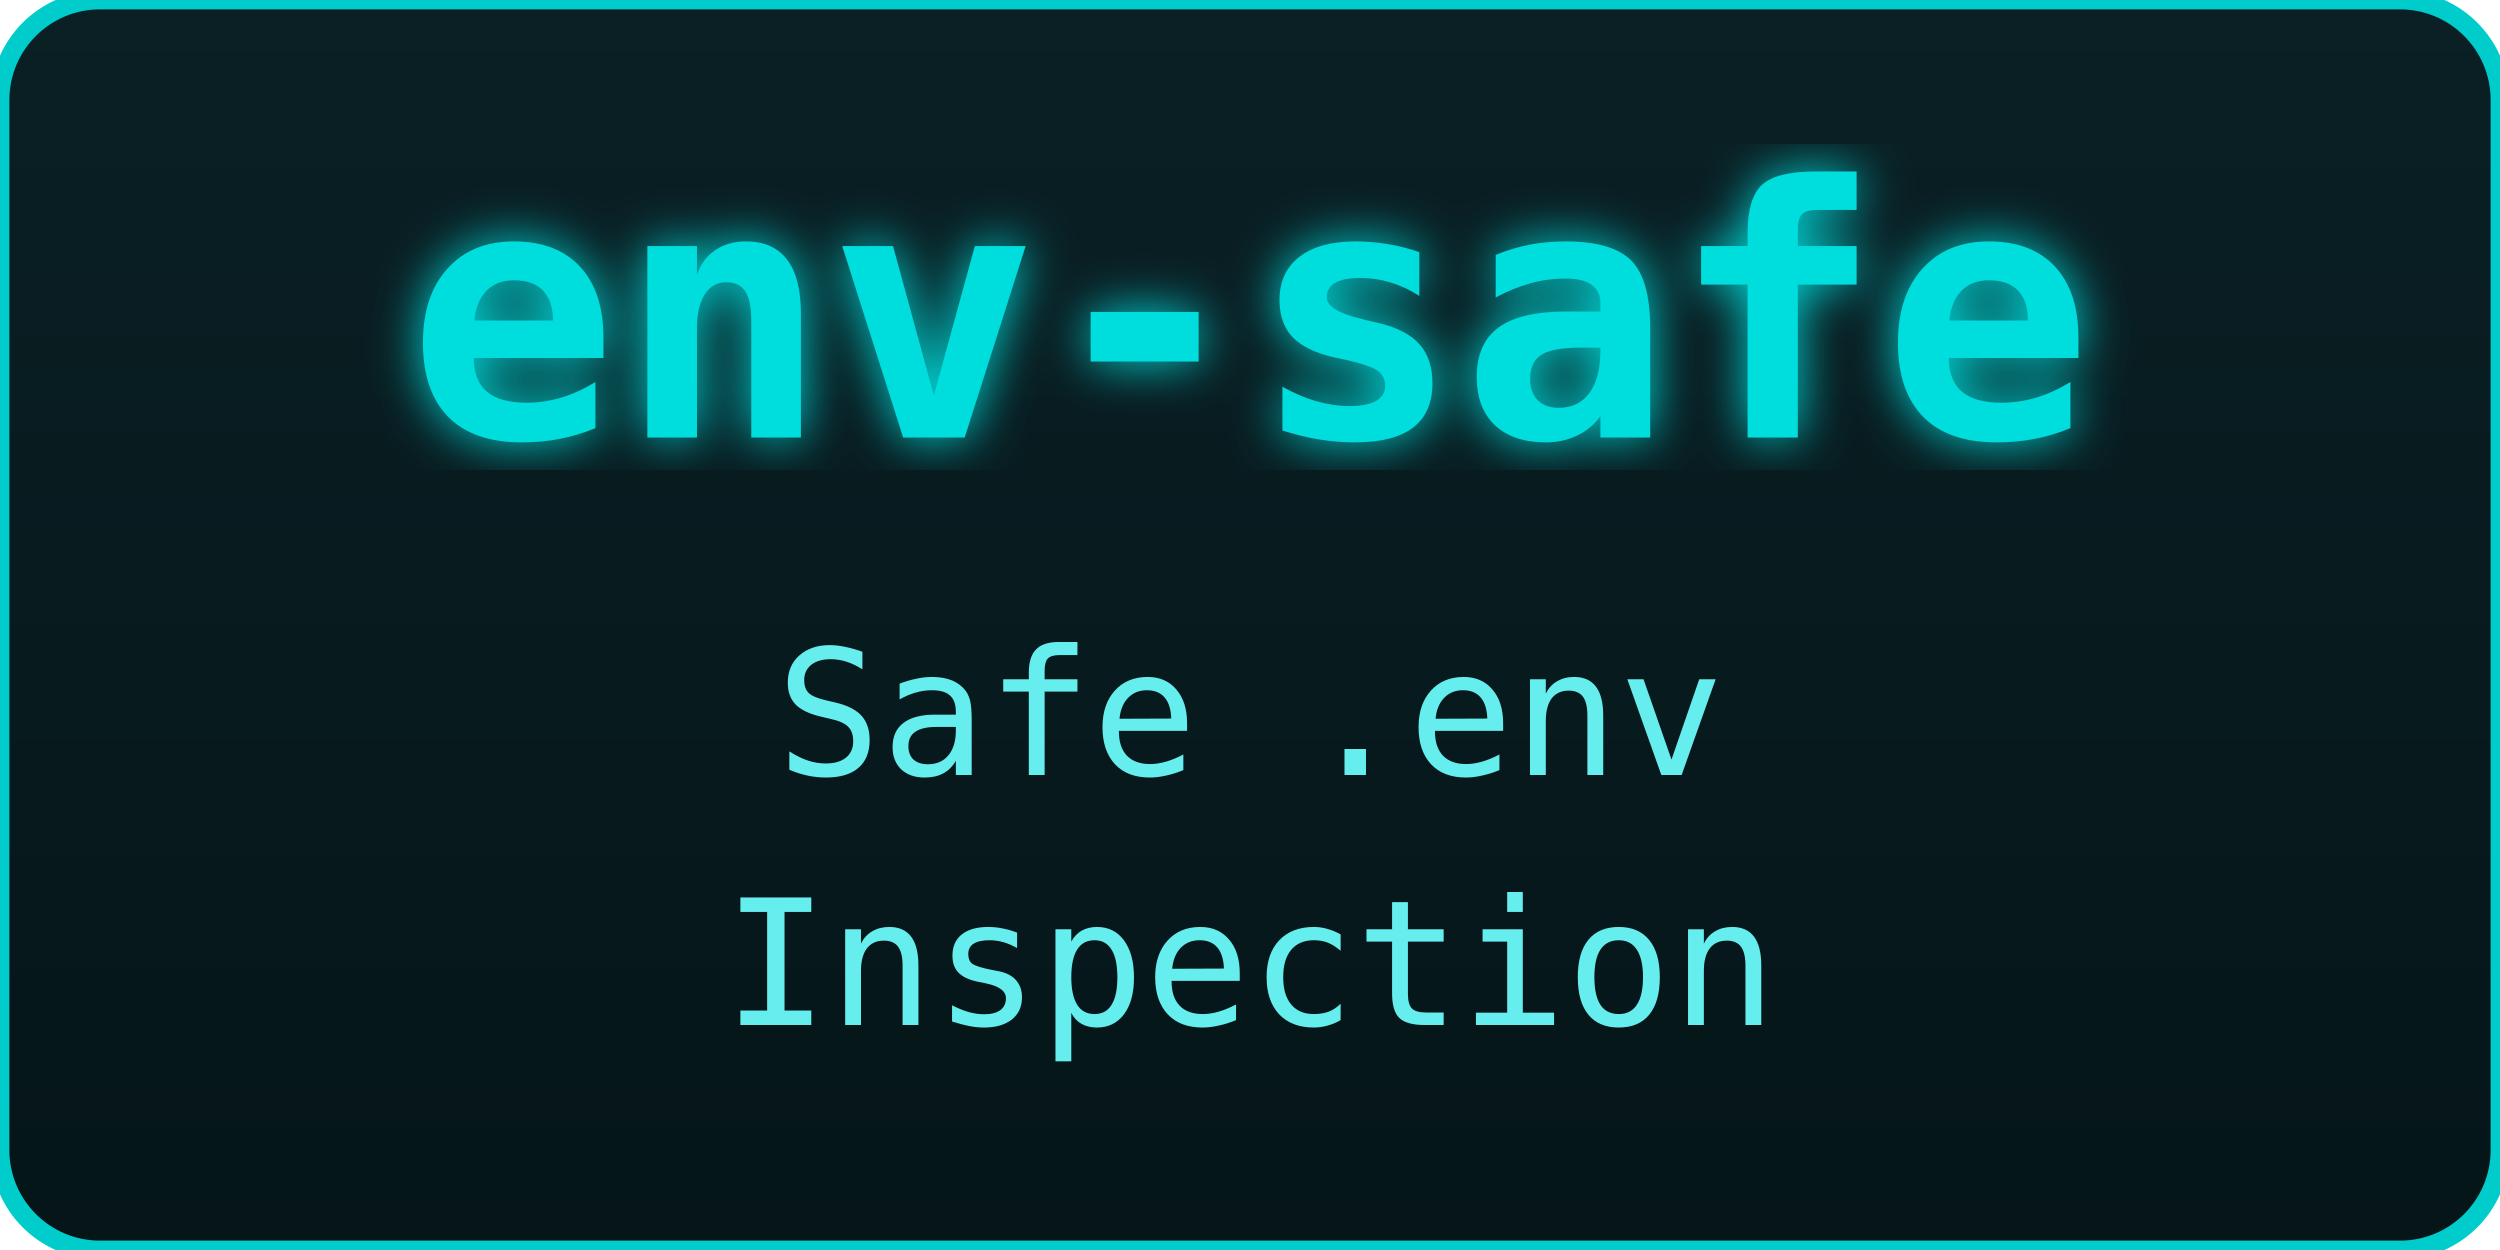
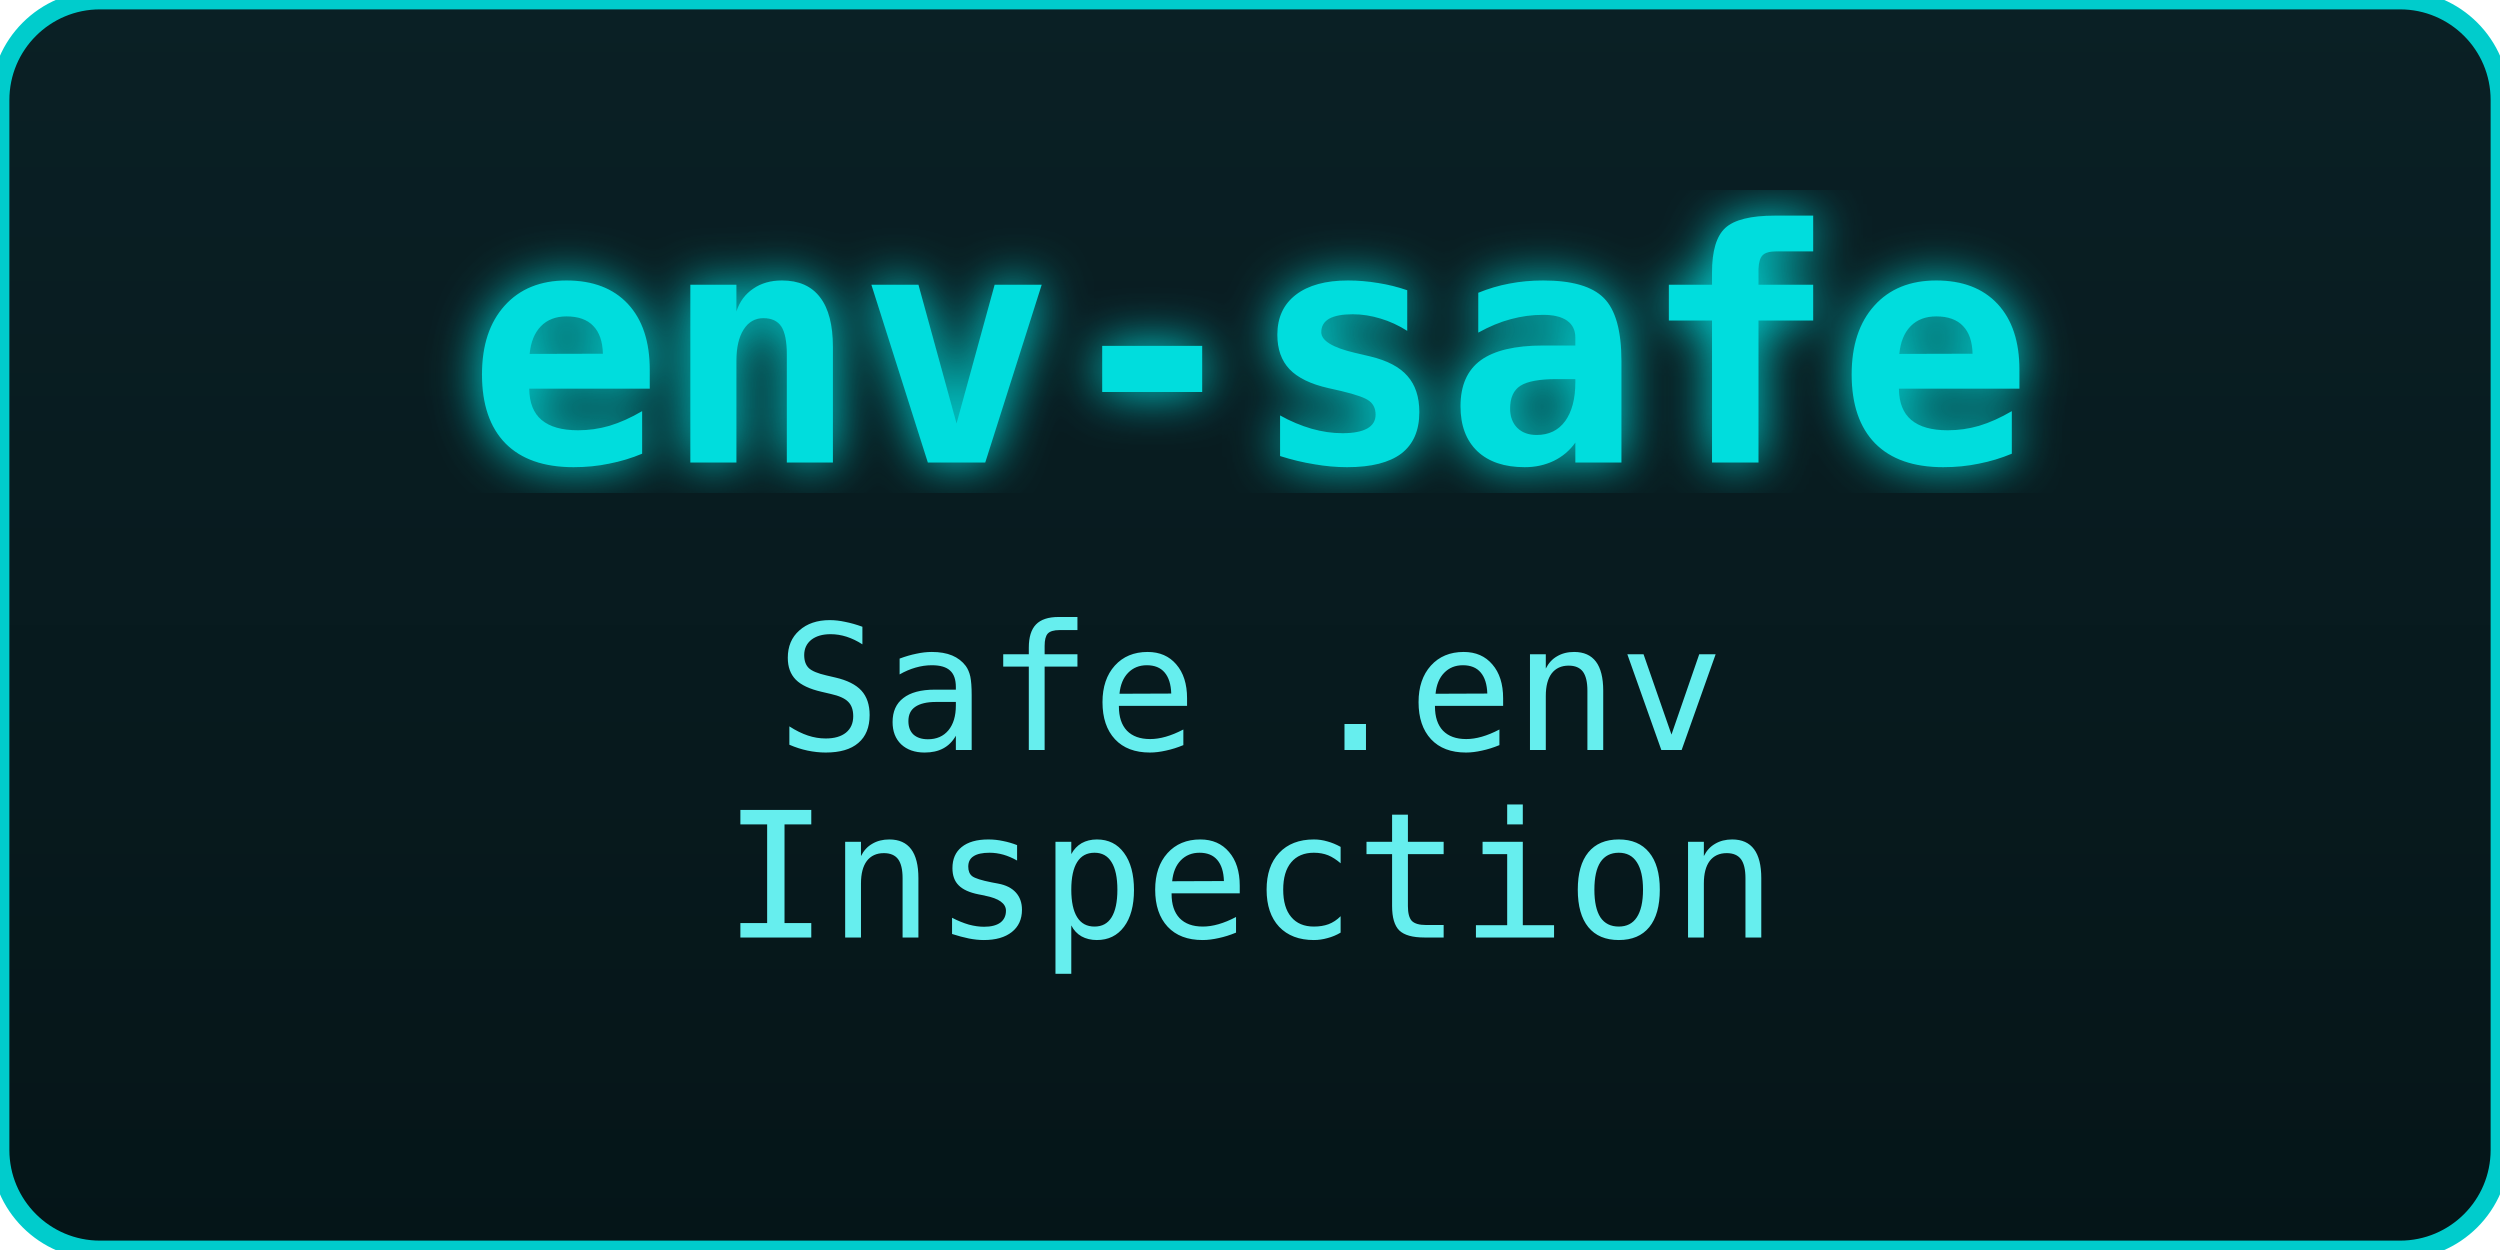
- <svg xmlns="http://www.w3.org/2000/svg" width="200" height="100" viewBox="0 0 200 100">
+ <svg xmlns="http://www.w3.org/2000/svg" width="200" height="100">
  <defs>
    <filter id="glow">
      <feGaussianBlur stdDeviation="2" result="coloredBlur" />
      <feMerge>
        <feMergeNode in="coloredBlur" />
        <feMergeNode in="SourceGraphic" />
      </feMerge>
    </filter>
    <linearGradient id="bg" x1="0%" y1="0%" x2="0%" y2="100%">
      <stop offset="0%" style="stop-color:#0a2025" />
      <stop offset="100%" style="stop-color:#051518" />
    </linearGradient>
  </defs>
  <rect width="200" height="100" rx="8" fill="url(#bg)" stroke="#00cccc" stroke-width="1.5" />
-   <text x="100" y="35" font-family="monospace" font-size="28" font-weight="bold" fill="#00dddd" text-anchor="middle" filter="url(#glow)">env-safe</text>
-   <text x="100" y="62" font-family="monospace" font-size="14" fill="#66eeee" text-anchor="middle">Safe .env</text>
-   <text x="100" y="82" font-family="monospace" font-size="14" fill="#66eeee" text-anchor="middle">Inspection</text>
+   <text x="100" y="37" font-family="monospace" font-size="26" font-weight="bold" fill="#00dddd" text-anchor="middle" filter="url(#glow)">env-safe</text>
+   <text x="100" y="60" font-family="monospace" font-size="14" fill="#66eeee" text-anchor="middle">Safe .env</text>
+   <text x="100" y="75" font-family="monospace" font-size="14" fill="#66eeee" text-anchor="middle">Inspection</text>
</svg>
